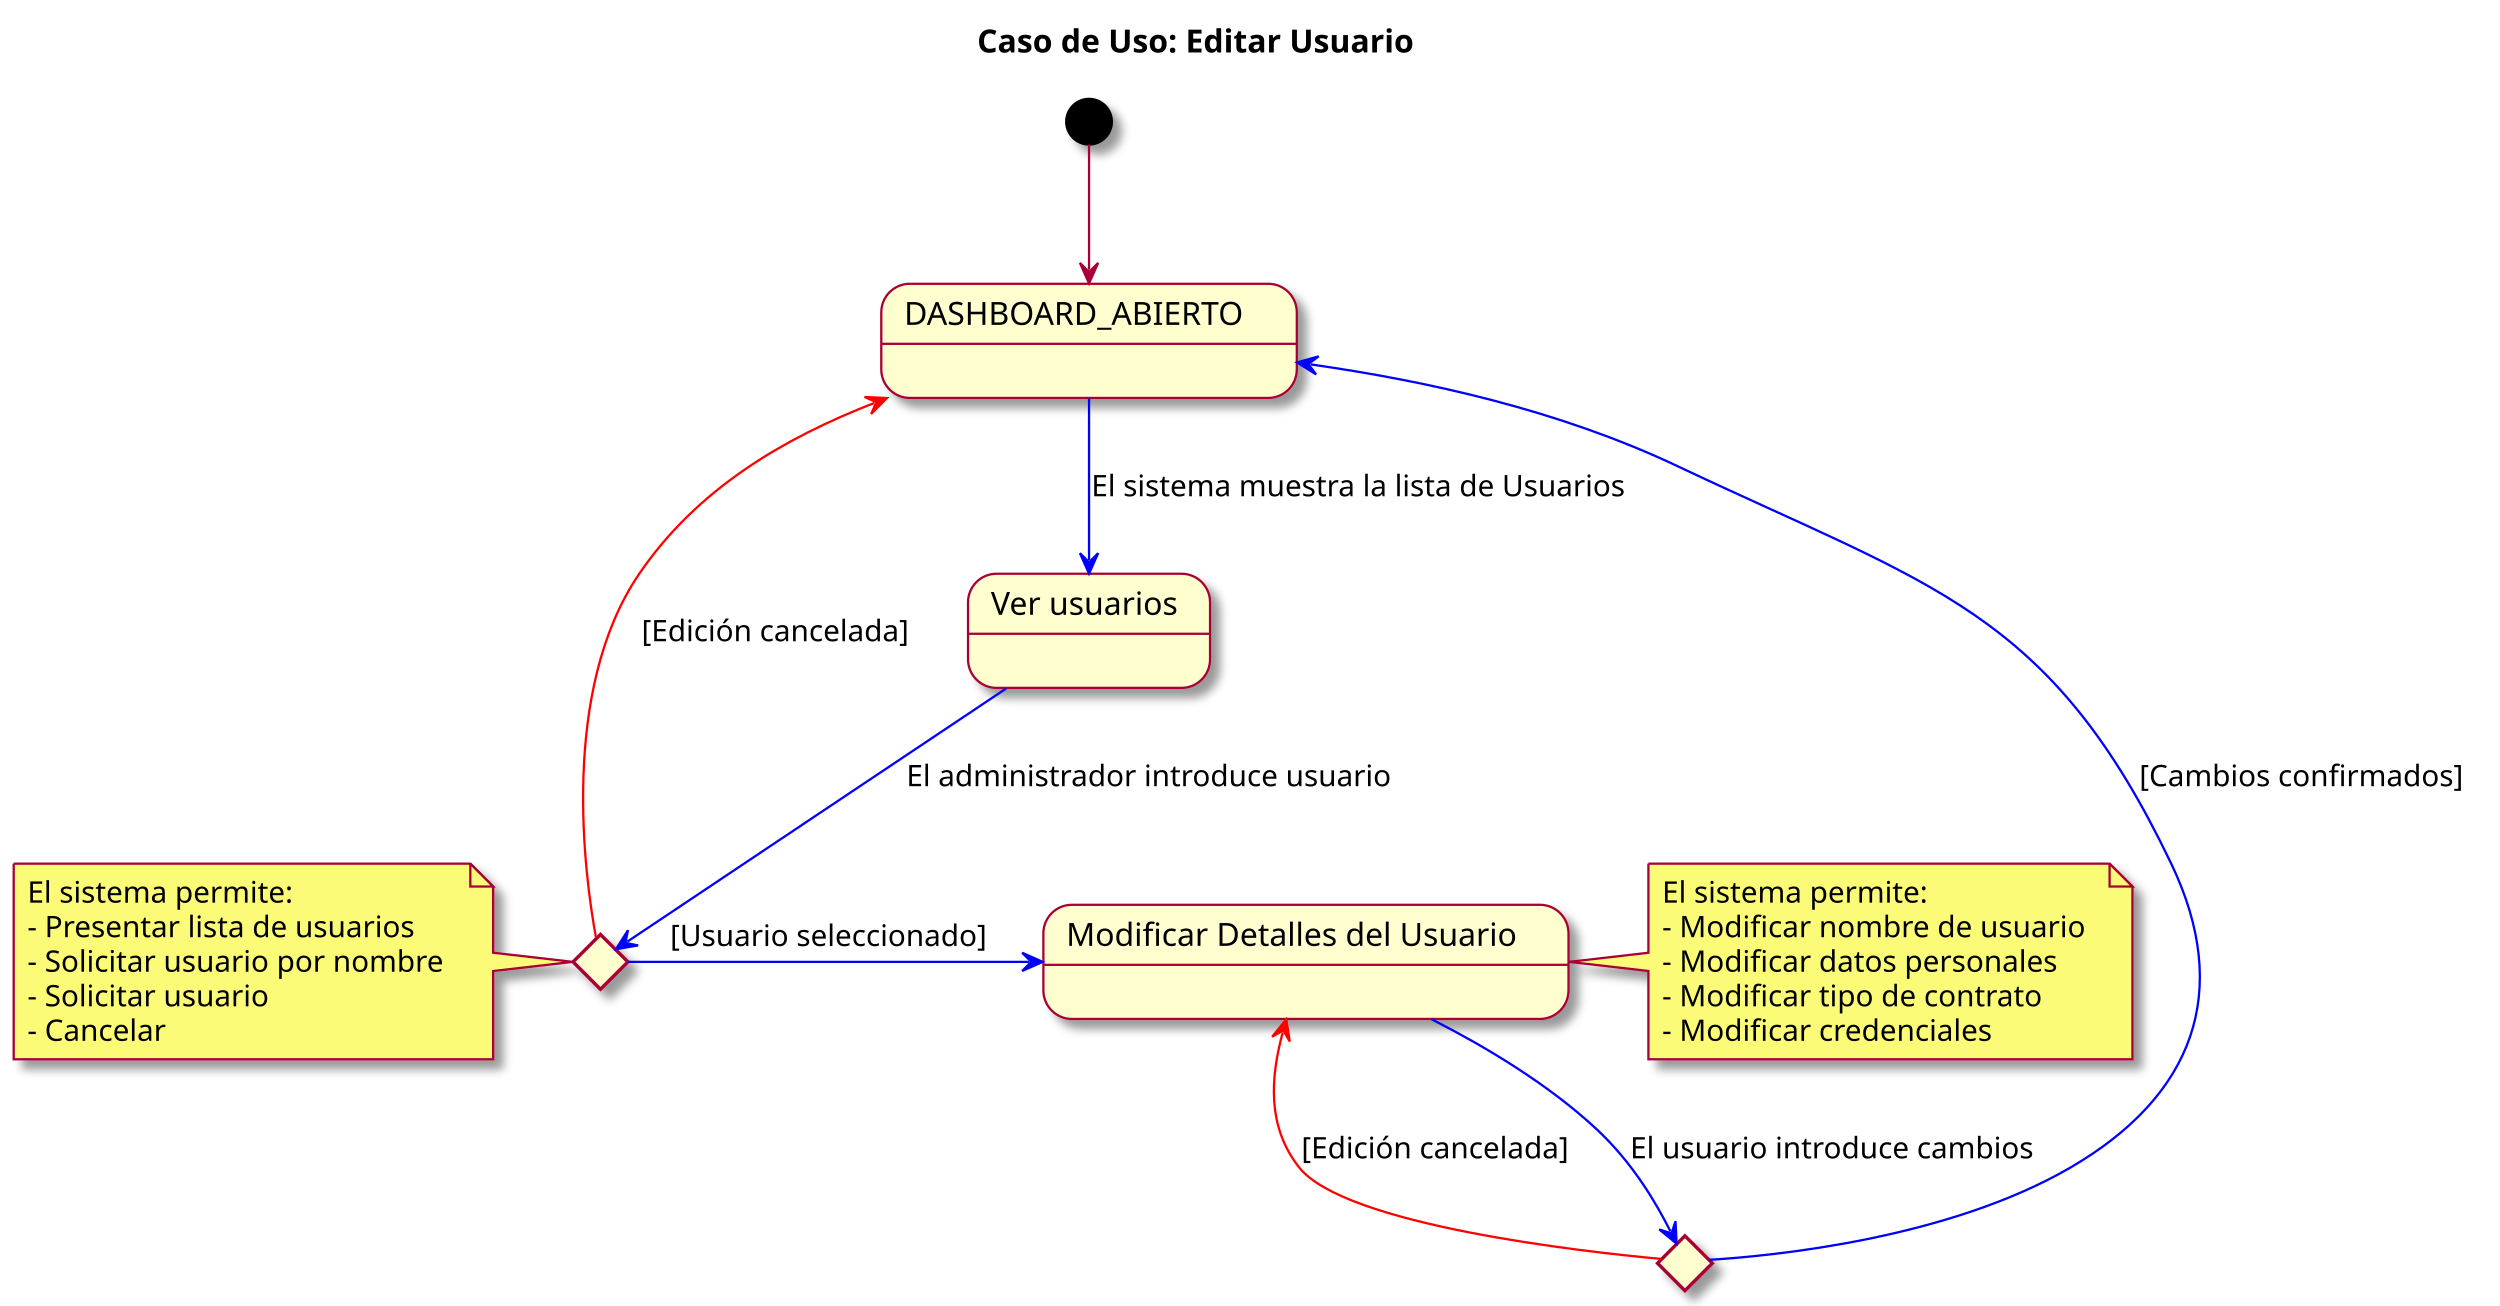
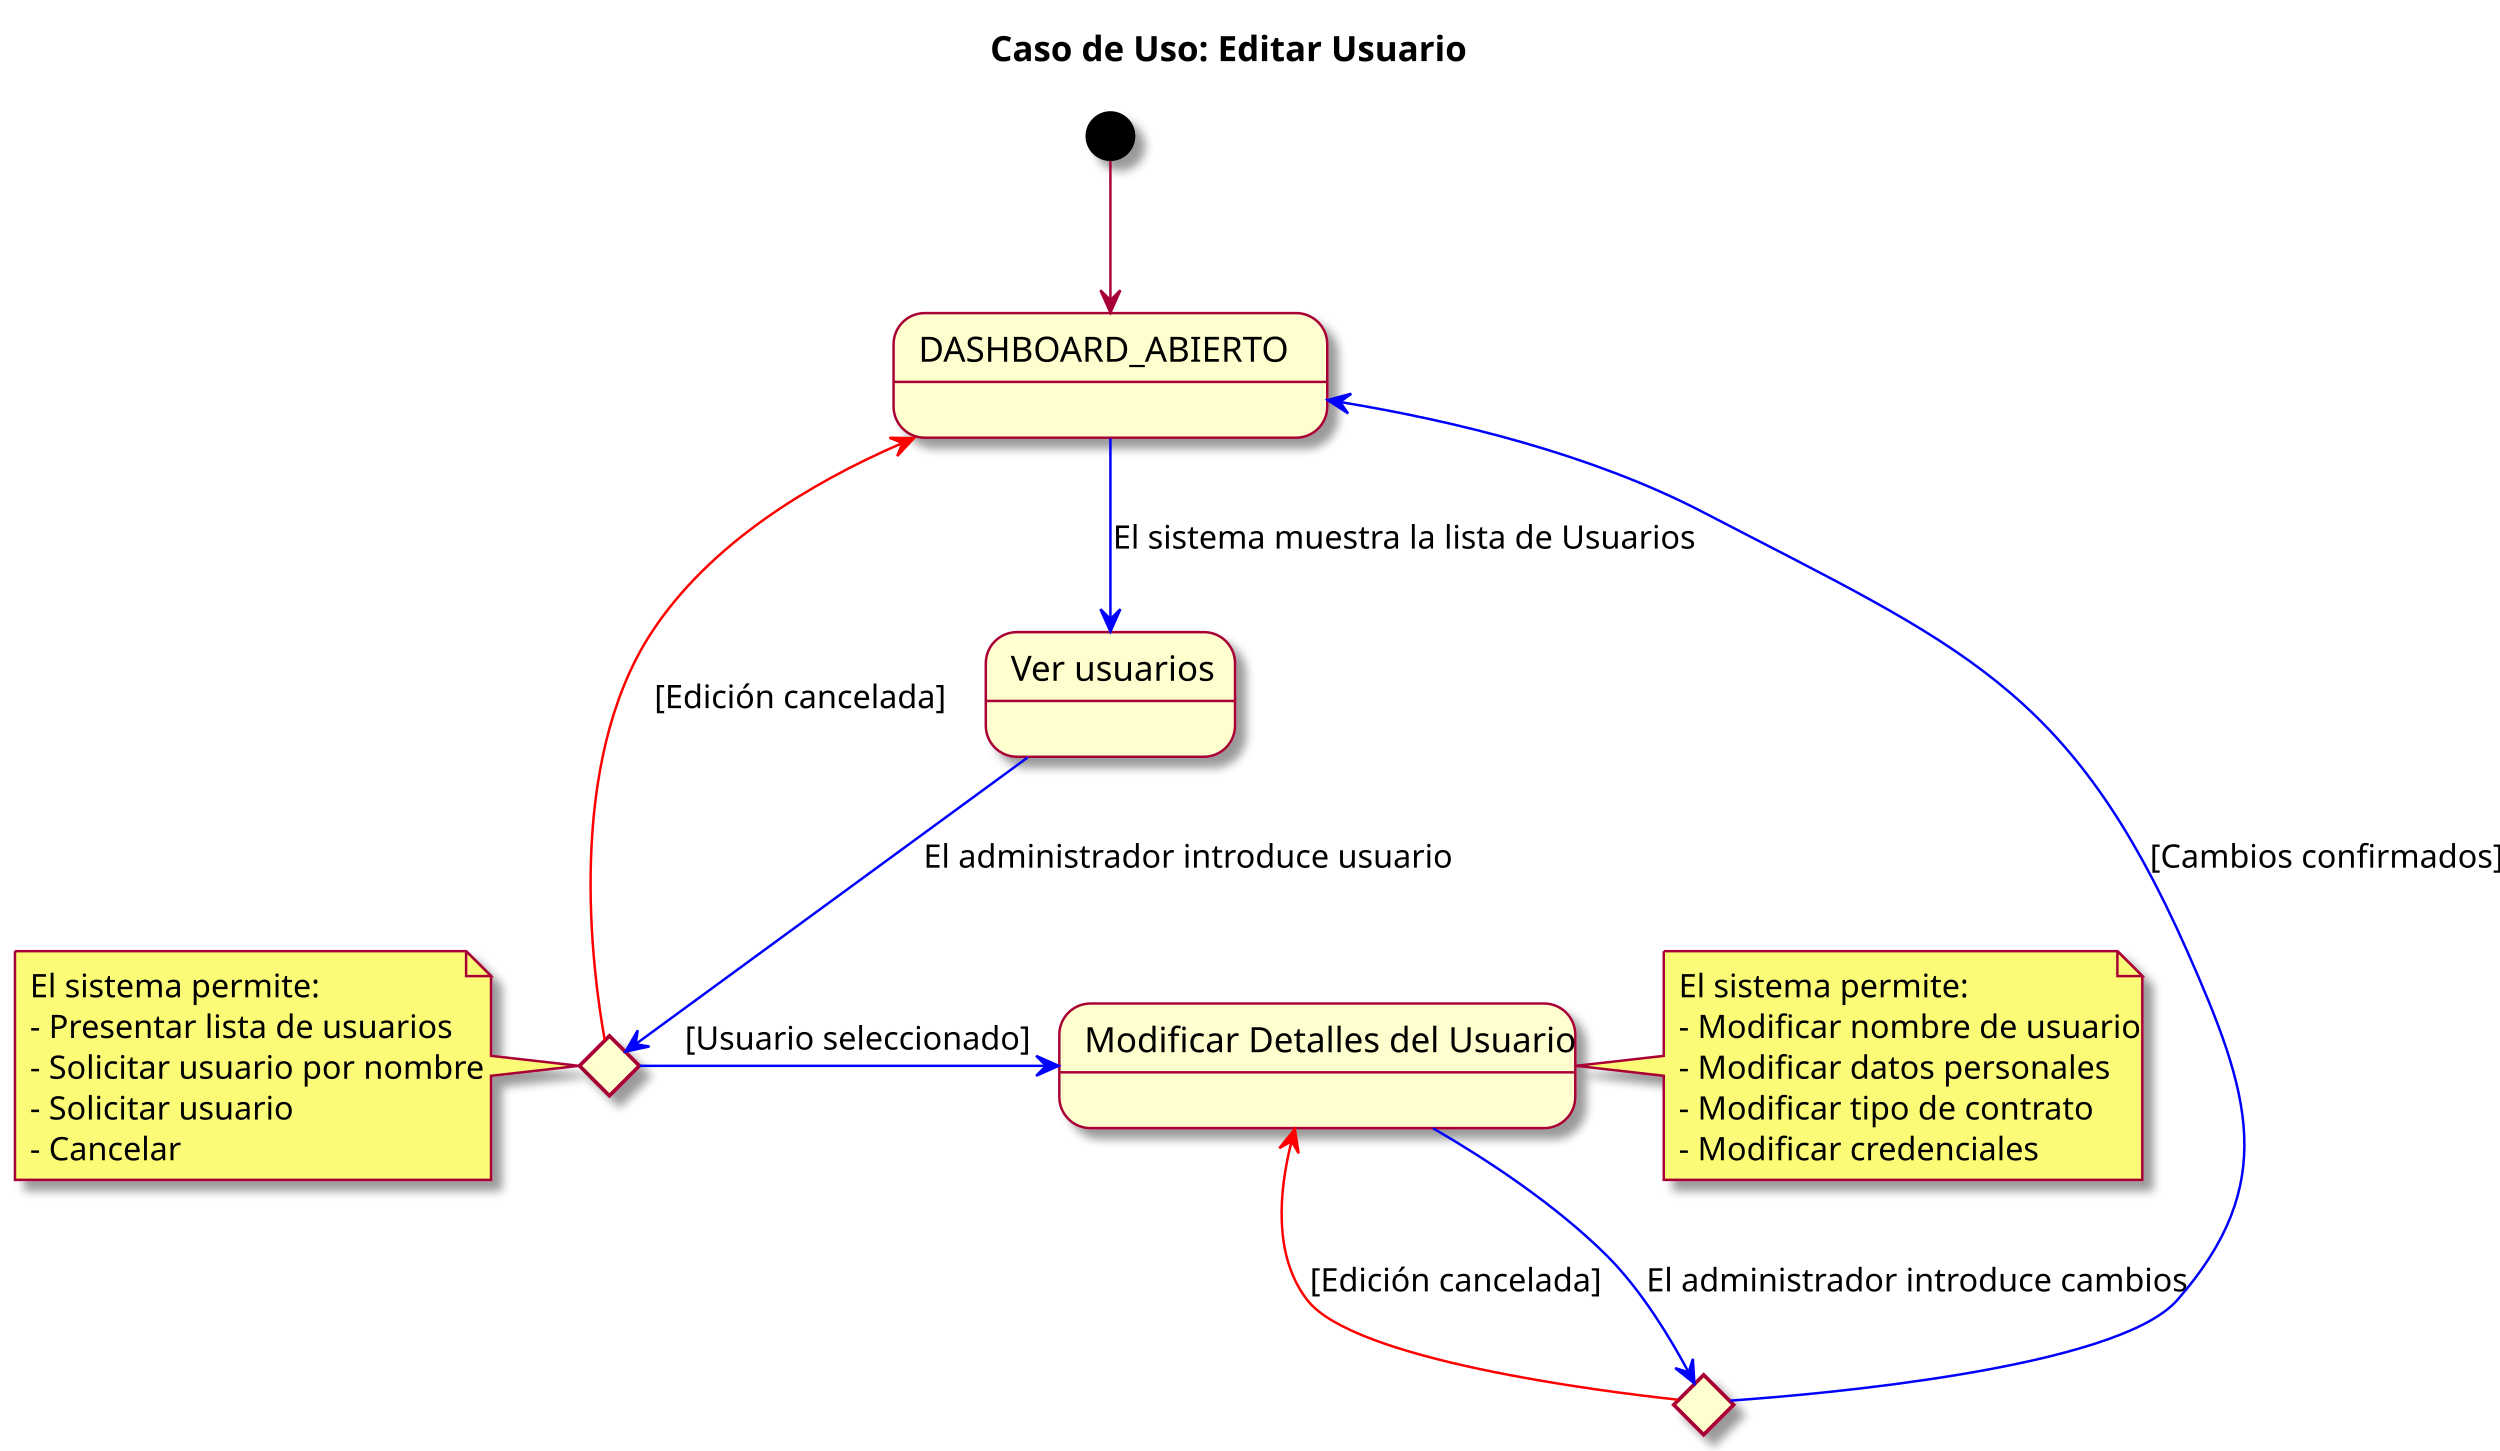
- <svg xmlns="http://www.w3.org/2000/svg" contentStyleType="text/css" height="572px" preserveAspectRatio="none" style="width:1095px;height:572px;background:#FFFFFF;" version="1.1" viewBox="0 0 1095 572" width="1095px" zoomAndPan="magnify">
+ <svg xmlns="http://www.w3.org/2000/svg" contentStyleType="text/css" height="582px" preserveAspectRatio="none" style="width:1003px;height:582px;background:#FFFFFF;" version="1.1" viewBox="0 0 1003 582" width="1003px" zoomAndPan="magnify">
  <defs>
-     <filter height="300%" id="f111sph0h7pxw0" width="300%" x="-1" y="-1">
+     <filter height="300%" id="f1faukfqnth4fr" width="300%" x="-1" y="-1">
      <feGaussianBlur result="blurOut" stdDeviation="2.0" />
      <feColorMatrix in="blurOut" result="blurOut2" type="matrix" values="0 0 0 0 0 0 0 0 0 0 0 0 0 0 0 0 0 0 .4 0" />
      <feOffset dx="4.0" dy="4.0" in="blurOut2" result="blurOut3" />
      <feBlend in="SourceGraphic" in2="blurOut3" mode="normal" />
    </filter>
  </defs>
  <g>
-     <text fill="#000000" font-family="sans-serif" font-size="14" font-weight="bold" lengthAdjust="spacing" textLength="225" x="428" y="22.995">Caso de Uso: Editar Usuario</text>
+     <rect fill="none" height="27.609" id="_title" style="stroke:none;stroke-width:1.0;" width="205" x="392.25" y="5" />
+     <text fill="#000000" font-family="sans-serif" font-size="14" font-weight="bold" lengthAdjust="spacing" textLength="195" x="397.25" y="24.533">Caso de Uso: Editar Usuario</text>
    <g id="DASHBOARD_ABIERTO">
-       <rect fill="#FEFECE" filter="url(#f111sph0h7pxw0)" height="50" rx="12.5" ry="12.5" style="stroke:#A80036;stroke-width:1.0;" width="182" x="386" y="124.297" />
-       <line style="stroke:#A80036;stroke-width:1.0;" x1="386" x2="568" y1="150.594" y2="150.594" />
-       <text fill="#000000" font-family="sans-serif" font-size="14" lengthAdjust="spacing" textLength="162" x="396" y="142.292">DASHBOARD_ABIERTO</text>
+       <rect fill="#FEFECE" filter="url(#f1faukfqnth4fr)" height="50" rx="12.5" ry="12.5" style="stroke:#A80036;stroke-width:1.0;" width="174" x="358.5" y="125.609" />
+       <line style="stroke:#A80036;stroke-width:1.0;" x1="358.5" x2="532.5" y1="153.219" y2="153.219" />
+       <text fill="#000000" font-family="sans-serif" font-size="14" lengthAdjust="spacing" textLength="154" x="368.5" y="145.143">DASHBOARD_ABIERTO</text>
    </g>
    <g id="ListaUsuarios">
-       <rect fill="#FEFECE" filter="url(#f111sph0h7pxw0)" height="50" rx="12.5" ry="12.5" style="stroke:#A80036;stroke-width:1.0;" width="106" x="424" y="251.297" />
-       <line style="stroke:#A80036;stroke-width:1.0;" x1="424" x2="530" y1="277.594" y2="277.594" />
-       <text fill="#000000" font-family="sans-serif" font-size="14" lengthAdjust="spacing" textLength="86" x="434" y="269.292">Ver usuarios</text>
+       <rect fill="#FEFECE" filter="url(#f1faukfqnth4fr)" height="50" rx="12.5" ry="12.5" style="stroke:#A80036;stroke-width:1.0;" width="100" x="395.5" y="253.609" />
+       <line style="stroke:#A80036;stroke-width:1.0;" x1="395.5" x2="495.5" y1="281.219" y2="281.219" />
+       <text fill="#000000" font-family="sans-serif" font-size="14" lengthAdjust="spacing" textLength="80" x="405.5" y="273.143">Ver usuarios</text>
    </g>
    <g id="elem_SeleccionarUsuario">
-       <polygon fill="#FEFECE" filter="url(#f111sph0h7pxw0)" points="263,409.297,275,421.297,263,433.297,251,421.297,263,409.297" style="stroke:#A80036;stroke-width:1.5;" />
+       <polygon fill="#FEFECE" filter="url(#f1faukfqnth4fr)" points="244.5,415.609,256.5,427.609,244.5,439.609,232.5,427.609,244.5,415.609" style="stroke:#A80036;stroke-width:1.5;" />
    </g>
    <g id="ModificarDetallesUsuario">
-       <rect fill="#FEFECE" filter="url(#f111sph0h7pxw0)" height="50" rx="12.5" ry="12.5" style="stroke:#A80036;stroke-width:1.0;" width="230" x="457" y="396.297" />
-       <line style="stroke:#A80036;stroke-width:1.0;" x1="457" x2="687" y1="422.594" y2="422.594" />
-       <text fill="#000000" font-family="sans-serif" font-size="14" lengthAdjust="spacing" textLength="210" x="467" y="414.292">Modificar Detalles del Usuario</text>
+       <rect fill="#FEFECE" filter="url(#f1faukfqnth4fr)" height="50" rx="12.5" ry="12.5" style="stroke:#A80036;stroke-width:1.0;" width="207" x="425" y="402.609" />
+       <line style="stroke:#A80036;stroke-width:1.0;" x1="425" x2="632" y1="430.219" y2="430.219" />
+       <text fill="#000000" font-family="sans-serif" font-size="14" lengthAdjust="spacing" textLength="187" x="435" y="422.143">Modificar Detalles del Usuario</text>
    </g>
    <g id="elem_ConfirmarCambios">
-       <polygon fill="#FEFECE" filter="url(#f111sph0h7pxw0)" points="738,541.297,750,553.297,738,565.297,726,553.297,738,541.297" style="stroke:#A80036;stroke-width:1.5;" />
+       <polygon fill="#FEFECE" filter="url(#f1faukfqnth4fr)" points="683.5,551.609,695.5,563.609,683.5,575.609,671.5,563.609,683.5,551.609" style="stroke:#A80036;stroke-width:1.5;" />
    </g>
-     <ellipse cx="477" cy="53.297" fill="#000000" filter="url(#f111sph0h7pxw0)" rx="10" ry="10" style="stroke:#000000;stroke-width:1.0;" />
+     <ellipse cx="445.5" cy="54.609" fill="#000000" filter="url(#f1faukfqnth4fr)" rx="10" ry="10" style="stroke:none;stroke-width:1.0;" />
    <g id="elem_GMN18">
-       <path d="M722,378.297 L722,417.297 L687.25,421.297 L722,425.297 L722,463.961 A0,0 0 0 0 722,463.961 L934,463.961 A0,0 0 0 0 934,463.961 L934,388.297 L924,378.297 L722,378.297 A0,0 0 0 0 722,378.297 " fill="#FBFB77" filter="url(#f111sph0h7pxw0)" style="stroke:#A80036;stroke-width:1.0;" />
-       <path d="M924,378.297 L924,388.297 L934,388.297 L924,378.297 " fill="#FBFB77" style="stroke:#A80036;stroke-width:1.0;" />
-       <text fill="#000000" font-family="sans-serif" font-size="13" lengthAdjust="spacing" textLength="125" x="728" y="395.364">El sistema permite:</text>
-       <text fill="#000000" font-family="sans-serif" font-size="13" lengthAdjust="spacing" textLength="191" x="728" y="410.497">- Modificar nombre de usuario</text>
-       <text fill="#000000" font-family="sans-serif" font-size="13" lengthAdjust="spacing" textLength="180" x="728" y="425.629">- Modificar datos personales</text>
-       <text fill="#000000" font-family="sans-serif" font-size="13" lengthAdjust="spacing" textLength="172" x="728" y="440.762">- Modificar tipo de contrato</text>
-       <text fill="#000000" font-family="sans-serif" font-size="13" lengthAdjust="spacing" textLength="150" x="728" y="455.895">- Modificar credenciales</text>
+       <path d="M667.5,381.609 L667.5,423.609 L632.23,427.609 L667.5,431.609 L667.5,473.367 A0,0 0 0 0 667.5,473.367 L859.5,473.367 A0,0 0 0 0 859.5,473.367 L859.5,391.609 L849.5,381.609 L667.5,381.609 A0,0 0 0 0 667.5,381.609 " fill="#FBFB77" filter="url(#f1faukfqnth4fr)" style="stroke:#A80036;stroke-width:1.0;" />
+       <path d="M849.5,381.609 L849.5,391.609 L859.5,391.609 L849.5,381.609 " fill="#FBFB77" style="stroke:#A80036;stroke-width:1.0;" />
+       <text fill="#000000" font-family="sans-serif" font-size="13" lengthAdjust="spacing" textLength="113" x="673.5" y="400.104">El sistema permite:</text>
+       <text fill="#000000" font-family="sans-serif" font-size="13" lengthAdjust="spacing" textLength="171" x="673.5" y="416.456">- Modificar nombre de usuario</text>
+       <text fill="#000000" font-family="sans-serif" font-size="13" lengthAdjust="spacing" textLength="163" x="673.5" y="432.808">- Modificar datos personales</text>
+       <text fill="#000000" font-family="sans-serif" font-size="13" lengthAdjust="spacing" textLength="154" x="673.5" y="449.159">- Modificar tipo de contrato</text>
+       <text fill="#000000" font-family="sans-serif" font-size="13" lengthAdjust="spacing" textLength="137" x="673.5" y="465.511">- Modificar credenciales</text>
    </g>
    <g id="elem_GMN21">
-       <path d="M6,378.297 L6,463.961 A0,0 0 0 0 6,463.961 L216,463.961 A0,0 0 0 0 216,463.961 L216,425.297 L250.907,421.297 L216,417.297 L216,388.297 L206,378.297 L6,378.297 A0,0 0 0 0 6,378.297 " fill="#FBFB77" filter="url(#f111sph0h7pxw0)" style="stroke:#A80036;stroke-width:1.0;" />
-       <path d="M206,378.297 L206,388.297 L216,388.297 L206,378.297 " fill="#FBFB77" style="stroke:#A80036;stroke-width:1.0;" />
-       <text fill="#000000" font-family="sans-serif" font-size="13" lengthAdjust="spacing" textLength="125" x="12" y="395.364">El sistema permite:</text>
-       <text fill="#000000" font-family="sans-serif" font-size="13" lengthAdjust="spacing" textLength="179" x="12" y="410.497">- Presentar lista de usuarios</text>
-       <text fill="#000000" font-family="sans-serif" font-size="13" lengthAdjust="spacing" textLength="189" x="12" y="425.629">- Solicitar usuario por nombre</text>
-       <text fill="#000000" font-family="sans-serif" font-size="13" lengthAdjust="spacing" textLength="110" x="12" y="440.762">- Solicitar usuario</text>
-       <text fill="#000000" font-family="sans-serif" font-size="13" lengthAdjust="spacing" textLength="65" x="12" y="455.895">- Cancelar</text>
+       <path d="M6,381.609 L6,473.367 A0,0 0 0 0 6,473.367 L197,473.367 A0,0 0 0 0 197,473.367 L197,431.609 L232.26,427.609 L197,423.609 L197,391.609 L187,381.609 L6,381.609 A0,0 0 0 0 6,381.609 " fill="#FBFB77" filter="url(#f1faukfqnth4fr)" style="stroke:#A80036;stroke-width:1.0;" />
+       <path d="M187,381.609 L187,391.609 L197,391.609 L187,381.609 " fill="#FBFB77" style="stroke:#A80036;stroke-width:1.0;" />
+       <text fill="#000000" font-family="sans-serif" font-size="13" lengthAdjust="spacing" textLength="113" x="12" y="400.104">El sistema permite:</text>
+       <text fill="#000000" font-family="sans-serif" font-size="13" lengthAdjust="spacing" textLength="163" x="12" y="416.456">- Presentar lista de usuarios</text>
+       <text fill="#000000" font-family="sans-serif" font-size="13" lengthAdjust="spacing" textLength="170" x="12" y="432.808">- Solicitar usuario por nombre</text>
+       <text fill="#000000" font-family="sans-serif" font-size="13" lengthAdjust="spacing" textLength="101" x="12" y="449.159">- Solicitar usuario</text>
+       <text fill="#000000" font-family="sans-serif" font-size="13" lengthAdjust="spacing" textLength="59" x="12" y="465.511">- Cancelar</text>
    </g>
-     <g id="link_*start*_DASHBOARD_ABIERTO">
-       <path d="M477,63.31 C477,77.188 477,98.262 477,118.137 " fill="none" id="*start*-to-DASHBOARD_ABIERTO" style="stroke:#A80036;stroke-width:1.0;" />
-       <polygon fill="#A80036" points="477,124.137,481,115.137,477,119.137,473,115.137,477,124.137" style="stroke:#A80036;stroke-width:1.0;" />
+     <g id="link_*start_DASHBOARD_ABIERTO">
+       <path d="M445.5,64.619 C445.5,77.309 445.5,101.019 445.5,120.179 " fill="none" id="*start-to-DASHBOARD_ABIERTO" style="stroke:#A80036;stroke-width:1.0;" />
+       <polygon fill="#A80036" points="445.5,125.449,449.5,116.449,445.5,120.449,441.5,116.449,445.5,125.449" style="stroke:#A80036;stroke-width:1.0;" />
    </g>
    <g id="link_DASHBOARD_ABIERTO_ListaUsuarios">
-       <path d="M477,174.398 C477,196.533 477,223.158 477,245.27 " fill="none" id="DASHBOARD_ABIERTO-to-ListaUsuarios" style="stroke:#0000FF;stroke-width:1.0;" />
-       <polygon fill="#0000FF" points="477,251.27,481,242.27,477,246.27,473,242.27,477,251.27" style="stroke:#0000FF;stroke-width:1.0;" />
-       <text fill="#000000" font-family="sans-serif" font-size="13" lengthAdjust="spacing" textLength="248" x="478" y="217.364">El sistema muestra la lista de Usuarios</text>
+       <path d="M445.5,175.899 C445.5,196.559 445.5,226.279 445.5,248.259 " fill="none" id="DASHBOARD_ABIERTO-to-ListaUsuarios" style="stroke:#0000FF;stroke-width:1.0;" />
+       <polygon fill="#0000FF" points="445.5,253.389,449.5,244.389,445.5,248.389,441.5,244.389,445.5,253.389" style="stroke:#0000FF;stroke-width:1.0;" />
+       <text fill="#000000" font-family="sans-serif" font-size="13" lengthAdjust="spacing" textLength="228" x="446.5" y="220.105">El sistema muestra la lista de Usuarios</text>
    </g>
    <g id="link_ListaUsuarios_SeleccionarUsuario">
-       <path d="M440.698,301.555 C388.467,336.457 300.545,395.208 274.779,412.426 " fill="none" id="ListaUsuarios-to-SeleccionarUsuario" style="stroke:#0000FF;stroke-width:1.0;" />
-       <polygon fill="#0000FF" points="269.79,415.76,279.495,414.085,273.947,412.982,275.051,407.434,269.79,415.76" style="stroke:#0000FF;stroke-width:1.0;" />
-       <text fill="#000000" font-family="sans-serif" font-size="13" lengthAdjust="spacing" textLength="219" x="397" y="344.364">El administrador introduce usuario</text>
+       <path d="M412.31,303.879 C365.95,337.789 284.23,397.549 255.14,418.819 " fill="none" id="ListaUsuarios-to-SeleccionarUsuario" style="stroke:#0000FF;stroke-width:1.0;" />
+       <polygon fill="#0000FF" points="250.94,421.899,260.57,419.837,254.982,418.957,255.862,413.369,250.94,421.899" style="stroke:#0000FF;stroke-width:1.0;" />
+       <text fill="#000000" font-family="sans-serif" font-size="13" lengthAdjust="spacing" textLength="197" x="370.5" y="348.104">El administrador introduce usuario</text>
    </g>
    <g id="link_SeleccionarUsuario_ModificarDetallesUsuario">
-       <path d="M275.113,421.297 C305.352,421.297 380.754,421.297 450.688,421.297 " fill="none" id="SeleccionarUsuario-to-ModificarDetallesUsuario" style="stroke:#0000FF;stroke-width:1.0;" />
-       <polygon fill="#0000FF" points="456.688,421.297,447.688,417.297,451.688,421.297,447.688,425.297,456.688,421.297" style="stroke:#0000FF;stroke-width:1.0;" />
-       <text fill="#000000" font-family="sans-serif" font-size="13" lengthAdjust="spacing" textLength="145" x="293.5" y="414.364">[Usuario seleccionado]</text>
+       <path d="M256.7,427.609 C284.84,427.609 356.69,427.609 419.44,427.609 " fill="none" id="SeleccionarUsuario-to-ModificarDetallesUsuario" style="stroke:#0000FF;stroke-width:1.0;" />
+       <polygon fill="#0000FF" points="424.71,427.609,415.71,423.609,419.71,427.609,415.71,431.609,424.71,427.609" style="stroke:#0000FF;stroke-width:1.0;" />
+       <text fill="#000000" font-family="sans-serif" font-size="13" lengthAdjust="spacing" textLength="132" x="274.75" y="421.104">[Usuario seleccionado]</text>
    </g>
    <g id="link_ModificarDetallesUsuario_ConfirmarCambios">
-       <path d="M626.945,446.375 C650.785,458.522 677.991,474.832 699,494.297 C715.378,509.471 725.66,527.437 731.667,539.357 " fill="none" id="ModificarDetallesUsuario-to-ConfirmarCambios" style="stroke:#0000FF;stroke-width:1.0;" />
-       <polygon fill="#0000FF" points="734.367,544.715,733.889,534.878,732.117,540.25,726.745,538.478,734.367,544.715" style="stroke:#0000FF;stroke-width:1.0;" />
-       <text fill="#000000" font-family="sans-serif" font-size="13" lengthAdjust="spacing" textLength="184" x="714" y="507.364">El usuario introduce cambios</text>
+       <path d="M574.9,452.639 C597.5,465.769 624.13,483.449 644.5,503.609 C658.67,517.639 670.56,537.619 677.36,550.349 " fill="none" id="ModificarDetallesUsuario-to-ConfirmarCambios" style="stroke:#0000FF;stroke-width:1.0;" />
+       <polygon fill="#0000FF" points="679.79,555.009,679.18,545.179,677.48,550.575,672.085,548.875,679.79,555.009" style="stroke:#0000FF;stroke-width:1.0;" />
+       <text fill="#000000" font-family="sans-serif" font-size="13" lengthAdjust="spacing" textLength="204" x="660.5" y="518.105">El administrador introduce cambios</text>
    </g>
    <g id="link_ModificarDetallesUsuario_ConfirmarCambios">
-       <path d="M561.836,452.246 C556.546,471.803 554.76,493.19 569,511.297 C588.969,536.69 693.648,548.279 727.458,551.399 " fill="none" id="ModificarDetallesUsuario-backto-ConfirmarCambios" style="stroke:#FF0000;stroke-width:1.0;" />
-       <polygon fill="#FF0000" points="563.403,446.454,557.192,454.097,562.097,451.28,564.914,456.186,563.403,446.454" style="stroke:#FF0000;stroke-width:1.0;" />
-       <text fill="#000000" font-family="sans-serif" font-size="13" lengthAdjust="spacing" textLength="124" x="570" y="507.364">[Edición cancelada]</text>
+       <path d="M518.16,457.919 C513.11,477.889 510.72,503.829 524.5,521.609 C543.1,545.609 640.82,558.059 673.12,561.559 " fill="none" id="ModificarDetallesUsuario-backto-ConfirmarCambios" style="stroke:#FF0000;stroke-width:1.0;" />
+       <polygon fill="#FF0000" points="519.49,452.979,513.288,460.63,518.19,457.808,521.013,462.71,519.49,452.979" style="stroke:#FF0000;stroke-width:1.0;" />
+       <text fill="#000000" font-family="sans-serif" font-size="13" lengthAdjust="spacing" textLength="114" x="525.5" y="518.105">[Edición cancelada]</text>
    </g>
    <g id="link_ConfirmarCambios_DASHBOARD_ABIERTO">
-       <path d="M748.675,551.803 C776.585,550.089 853.281,542.64 907,511.297 C960.777,479.919 977.876,434.459 951,378.297 C897.787,267.1 846.415,257.052 735,204.297 C682.68,179.523 625.009,166.898 574.042,159.603 " fill="none" id="ConfirmarCambios-to-DASHBOARD_ABIERTO" style="stroke:#0000FF;stroke-width:1.0;" />
-       <polygon fill="#0000FF" points="568.102,158.753,576.444,163.988,573.052,159.461,577.578,156.068,568.102,158.753" style="stroke:#0000FF;stroke-width:1.0;" />
-       <text fill="#000000" font-family="sans-serif" font-size="13" lengthAdjust="spacing" textLength="150" x="937" y="344.364">[Cambios confirmados]</text>
+       <path d="M694.2,561.929 C730.72,559.359 849.45,548.989 873.5,521.609 C914.58,474.839 902.71,438.519 877.5,381.609 C830.35,275.169 786.76,259.359 683.5,205.609 C638.45,182.159 583.4,168.829 537.59,161.279 " fill="none" id="ConfirmarCambios-to-DASHBOARD_ABIERTO" style="stroke:#0000FF;stroke-width:1.0;" />
+       <polygon fill="#0000FF" points="532.62,160.479,540.865,165.866,537.556,161.278,542.144,157.969,532.62,160.479" style="stroke:#0000FF;stroke-width:1.0;" />
+       <text fill="#000000" font-family="sans-serif" font-size="13" lengthAdjust="spacing" textLength="133" x="862.5" y="348.104">[Cambios confirmados]</text>
    </g>
    <g id="link_DASHBOARD_ABIERTO_SeleccionarUsuario">
-       <path d="M382.908,176.512 C343.261,191.931 305.395,214.07 280,251.297 C245.103,302.453 256.019,383.404 261.069,410.843 " fill="none" id="DASHBOARD_ABIERTO-backto-SeleccionarUsuario" style="stroke:#FF0000;stroke-width:1.0;" />
-       <polygon fill="#FF0000" points="388.5,174.337,378.662,173.871,383.84,176.149,381.562,181.327,388.5,174.337" style="stroke:#FF0000;stroke-width:1.0;" />
-       <text fill="#000000" font-family="sans-serif" font-size="13" lengthAdjust="spacing" textLength="124" x="281" y="280.864">[Edición cancelada]</text>
+       <path d="M361.74,177.879 C324.92,193.819 284.82,218.119 261.5,253.609 C226.53,306.829 237.66,389.849 242.65,417.389 " fill="none" id="DASHBOARD_ABIERTO-backto-SeleccionarUsuario" style="stroke:#FF0000;stroke-width:1.0;" />
+       <polygon fill="#FF0000" points="366.68,175.779,356.832,175.622,362.079,177.737,359.964,182.984,366.68,175.779" style="stroke:#FF0000;stroke-width:1.0;" />
+       <text fill="#000000" font-family="sans-serif" font-size="13" lengthAdjust="spacing" textLength="114" x="262.5" y="284.104">[Edición cancelada]</text>
    </g>
  </g>
</svg>
